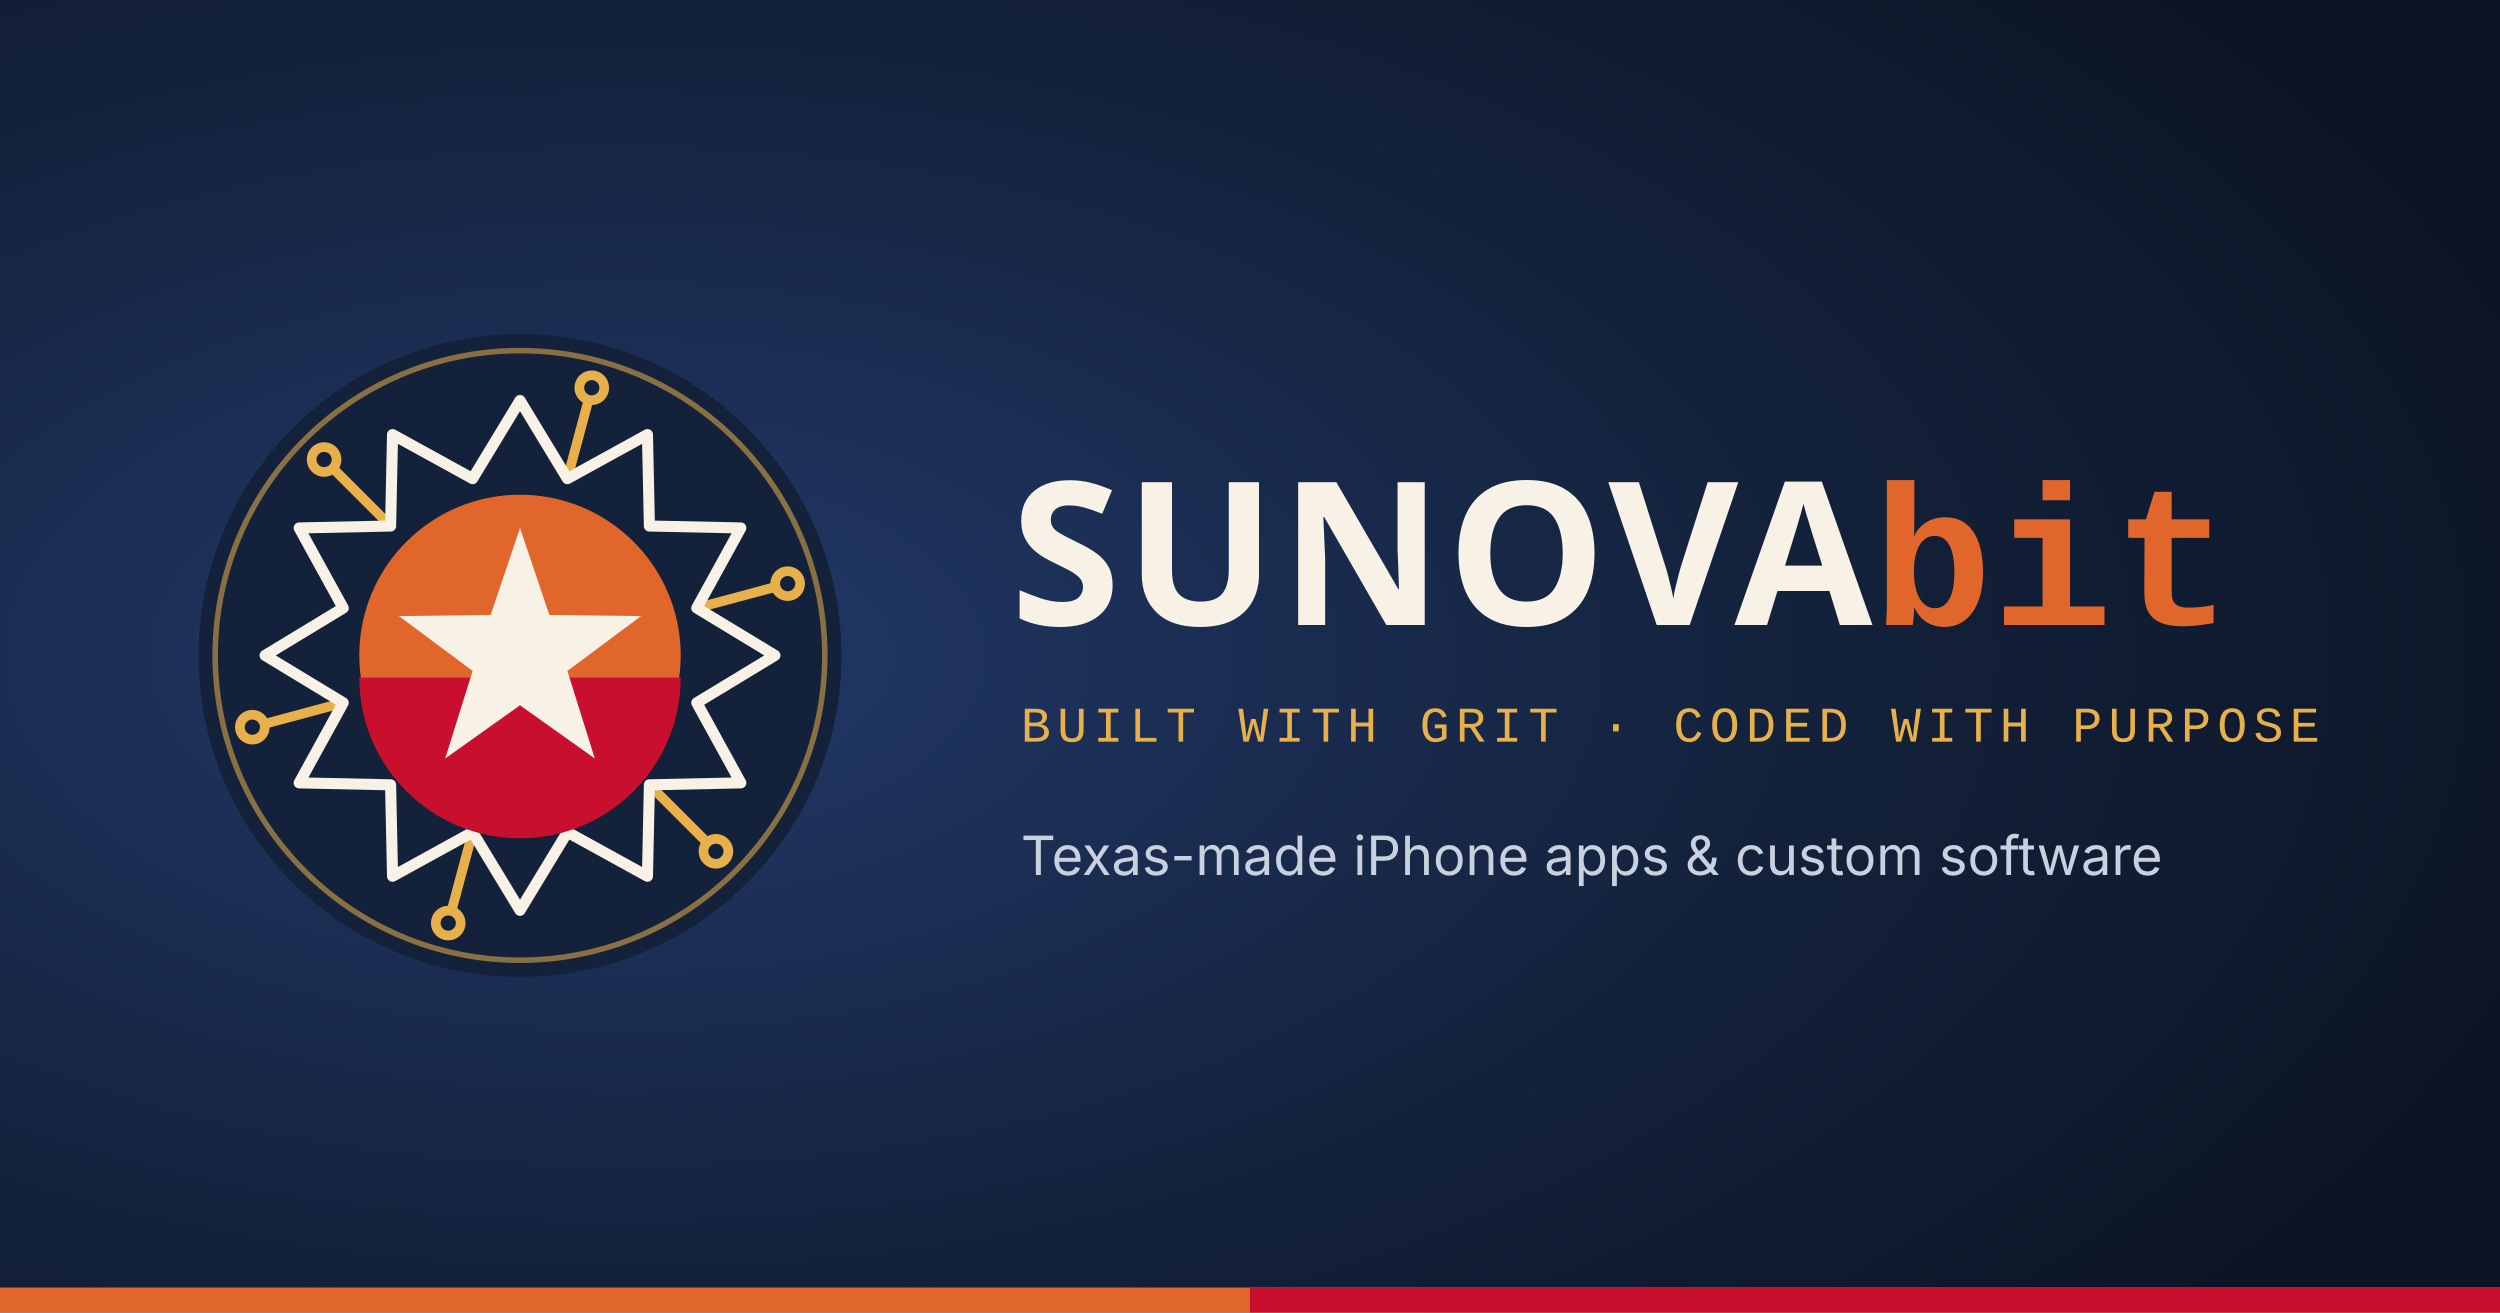
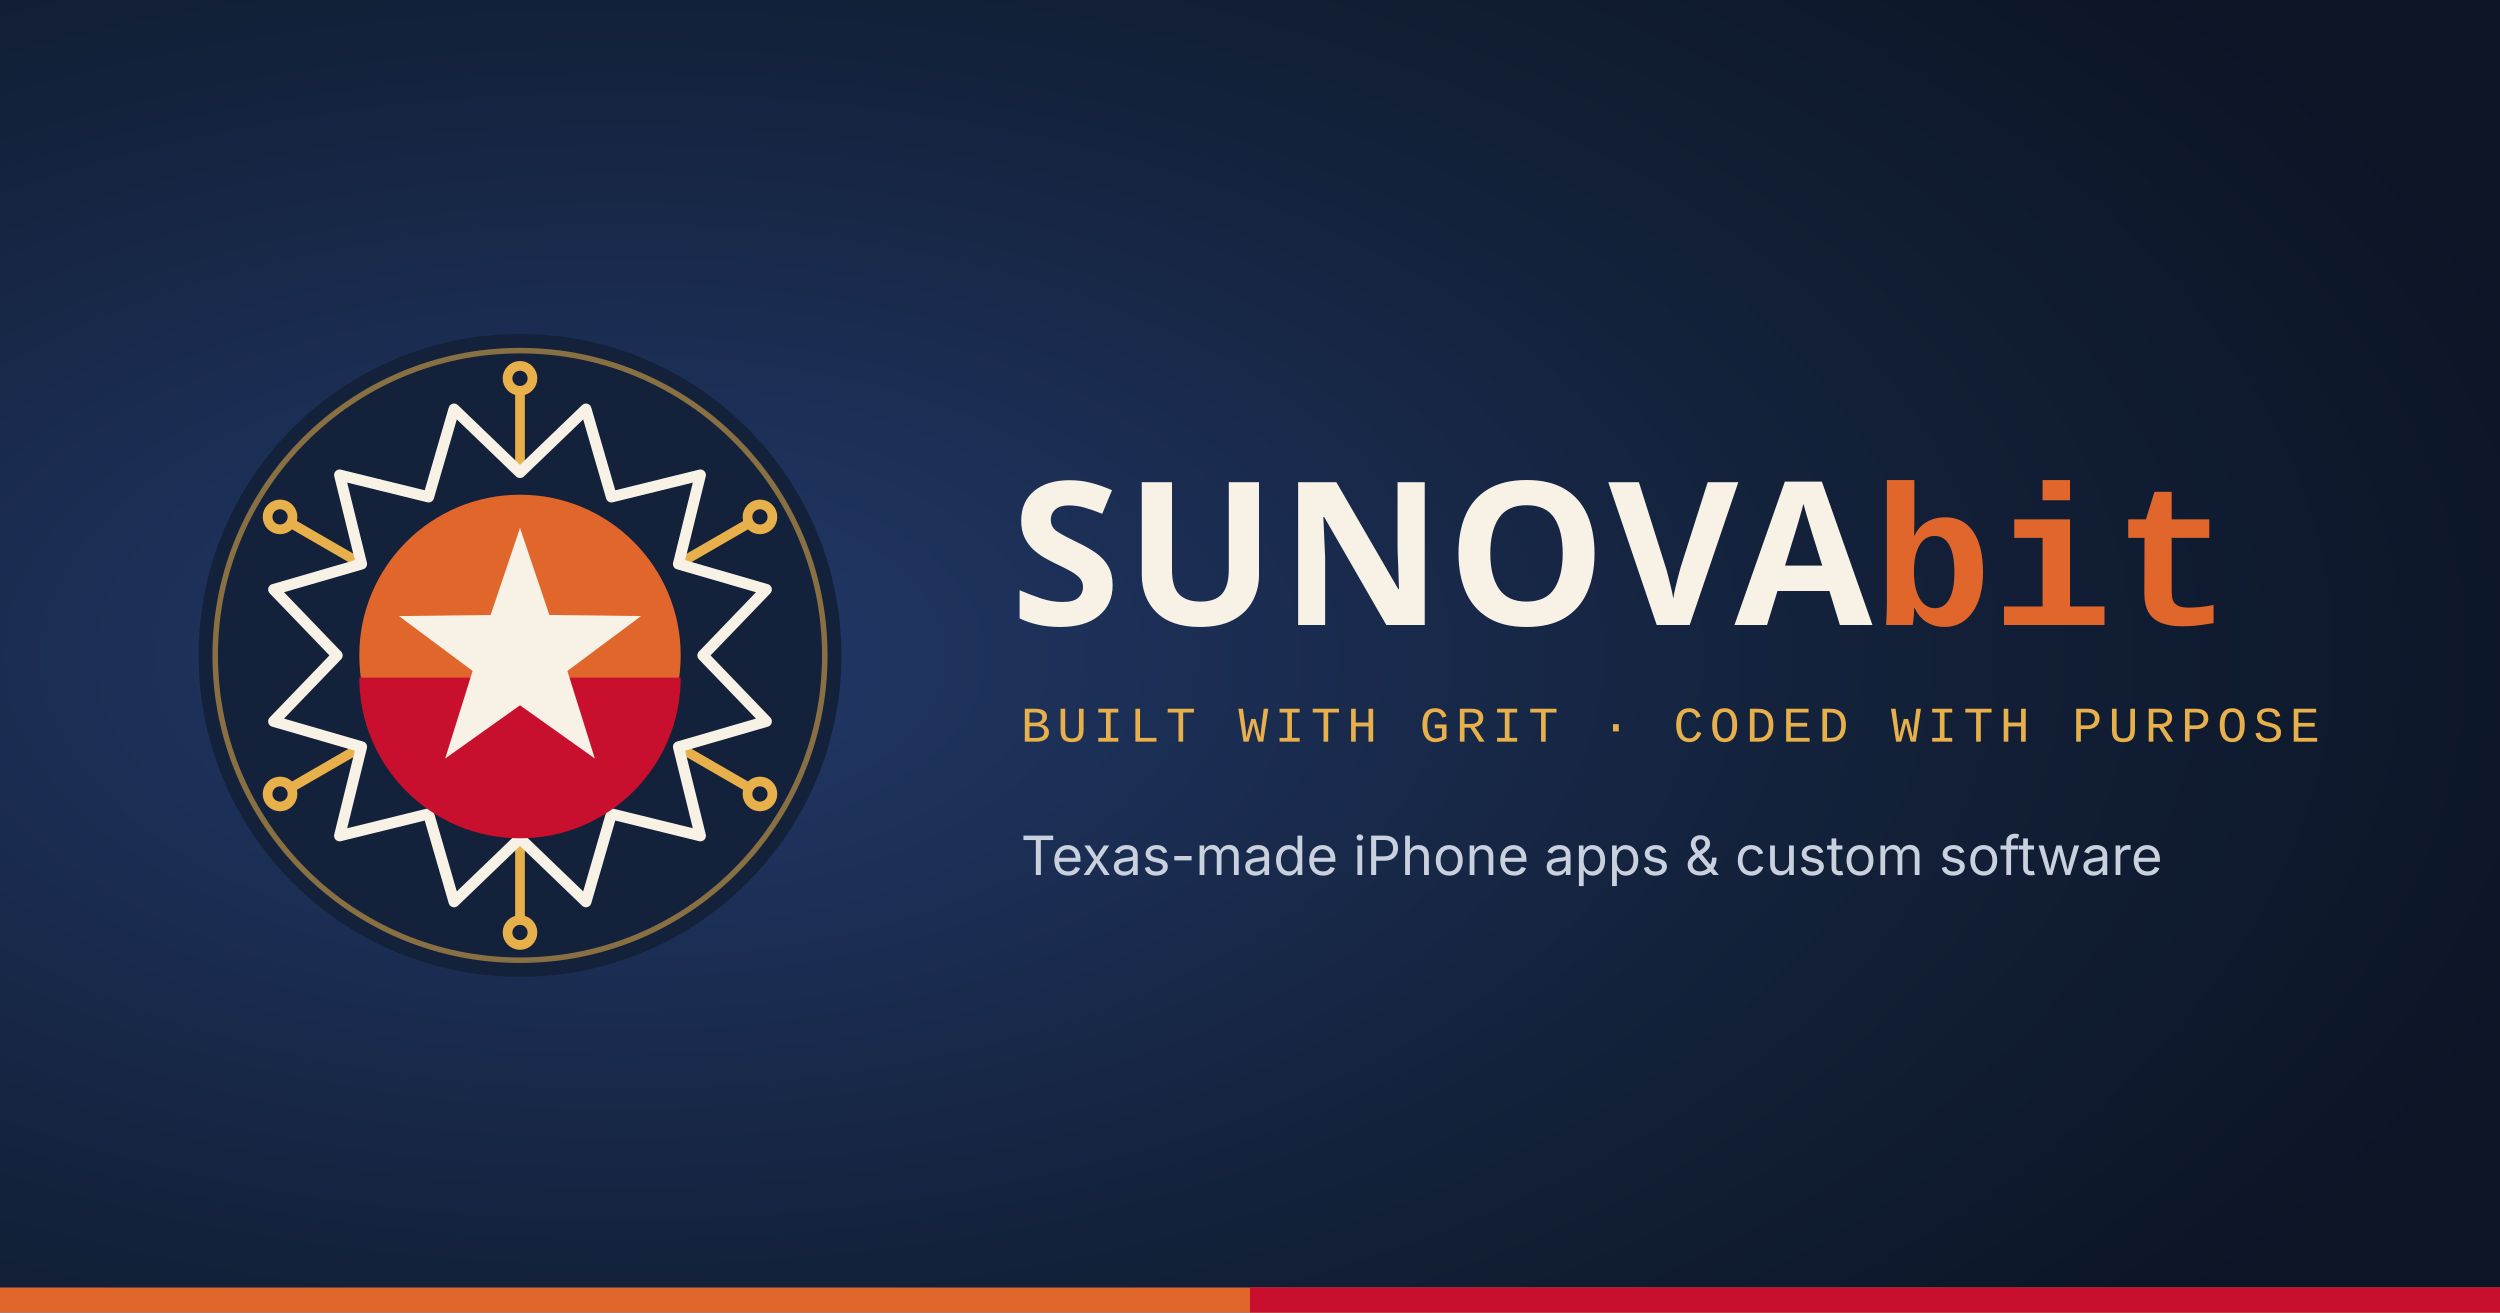
<svg xmlns="http://www.w3.org/2000/svg" viewBox="0 0 1200 630" width="1200" height="630">
  <defs>
    <radialGradient id="g" cx="25%" cy="50%" r="80%">
      <stop offset="0%" stop-color="#22396a" />
      <stop offset="60%" stop-color="#13213a" />
      <stop offset="100%" stop-color="#0c1526" />
    </radialGradient>
  </defs>
  <rect width="1200" height="630" fill="url(#g)" />
  <g transform="translate(90,155) scale(1.33)">
    <circle cx="120" cy="120" r="116" fill="#13213a" />
    <circle cx="120" cy="120" r="110" fill="none" stroke="#e8b04a" stroke-width="2" opacity=".55" />
    <g stroke="#e8b04a" stroke-width="3.5" stroke-linecap="round">
-       <line x1="137.1" y1="56.2" x2="145.9" y2="23.4" />
-       <circle cx="145.9" cy="23.4" r="4.5" fill="#13213a" />
-       <line x1="183.8" y1="102.9" x2="216.6" y2="94.1" />
-       <circle cx="216.6" cy="94.1" r="4.5" fill="#13213a" />
-       <line x1="166.7" y1="166.7" x2="190.7" y2="190.7" />
-       <circle cx="190.7" cy="190.7" r="4.5" fill="#13213a" />
-       <line x1="102.9" y1="183.8" x2="94.1" y2="216.6" />
-       <circle cx="94.1" cy="216.6" r="4.5" fill="#13213a" />
-       <line x1="56.2" y1="137.1" x2="23.4" y2="145.9" />
-       <circle cx="23.4" cy="145.9" r="4.5" fill="#13213a" />
-       <line x1="73.3" y1="73.3" x2="49.3" y2="49.3" />
-       <circle cx="49.3" cy="49.3" r="4.5" fill="#13213a" />
+       <line x1="120.0" y1="54.0" x2="120.0" y2="20.0" />
+       <circle cx="120.0" cy="20.0" r="4.5" fill="#13213a" />
+       <line x1="177.2" y1="87.0" x2="206.6" y2="70.0" />
+       <circle cx="206.6" cy="70.0" r="4.5" fill="#13213a" />
+       <line x1="177.2" y1="153.0" x2="206.6" y2="170.0" />
+       <circle cx="206.6" cy="170.0" r="4.5" fill="#13213a" />
+       <line x1="120.0" y1="186.0" x2="120.0" y2="220.0" />
+       <circle cx="120.0" cy="220.0" r="4.5" fill="#13213a" />
+       <line x1="62.8" y1="153.0" x2="33.4" y2="170.0" />
+       <circle cx="33.4" cy="170.0" r="4.5" fill="#13213a" />
+       <line x1="62.8" y1="87.0" x2="33.4" y2="70.0" />
+       <circle cx="33.4" cy="70.0" r="4.5" fill="#13213a" />
    </g>
-     <polygon points="120.0,28.0 137.1,56.2 166.0,40.3 166.7,73.3 199.7,74.0 183.8,102.9 212.0,120.0 183.8,137.1 199.7,166.0 166.7,166.7 166.0,199.7 137.1,183.8 120.0,212.0 102.9,183.8 74.0,199.7 73.3,166.7 40.3,166.0 56.2,137.1 28.0,120.0 56.2,102.9 40.3,74.0 73.3,73.3 74.0,40.3 102.9,56.2" fill="none" stroke="#f7f1e6" stroke-width="4" stroke-linejoin="round" />
+     <polygon points="96.2,31.1 120.0,54.0 143.8,31.1 153.0,62.8 185.1,54.9 177.2,87.0 208.9,96.2 186.0,120.0 208.9,143.8 177.2,153.0 185.1,185.1 153.0,177.2 143.8,208.9 120.0,186.0 96.2,208.9 87.0,177.2 54.9,185.1 62.8,153.0 31.1,143.8 54.0,120.0 31.1,96.2 62.8,87.0 54.9,54.9 87.0,62.8" fill="none" stroke="#f7f1e6" stroke-width="4" stroke-linejoin="round" />
    <circle cx="120" cy="120" r="58" fill="#e0662b" />
    <path d="M62,128 A58,58 0 0 0 178,128 Z" fill="#c8102e" />
    <polygon points="120.0,74.0 130.6,105.4 163.7,105.8 137.1,125.6 147.0,157.2 120.0,138.0 93.0,157.2 102.9,125.6 76.3,105.8 109.4,105.4" fill="#f7f1e6" />
  </g>
  <text x="485" y="300" font-family="'Archivo Black','Arial Black',Impact,sans-serif" font-size="96" font-weight="900" fill="#f7f1e6" letter-spacing="2">SUNOVA<tspan font-family="'JetBrains Mono','Courier New',monospace" font-weight="700" fill="#e0662b" letter-spacing="0">bit</tspan>
  </text>
  <text x="490" y="356" font-family="'JetBrains Mono','Courier New',monospace" font-size="24" fill="#e8b04a" letter-spacing="3">BUILT WITH GRIT · CODED WITH PURPOSE</text>
  <text x="490" y="420" font-family="Inter,Arial,sans-serif" font-size="26" fill="#c9d1de">Texas-made iPhone apps &amp; custom software</text>
  <rect x="0" y="618" width="1200" height="12" fill="#e0662b" />
  <rect x="600" y="618" width="600" height="12" fill="#c8102e" />
</svg>
